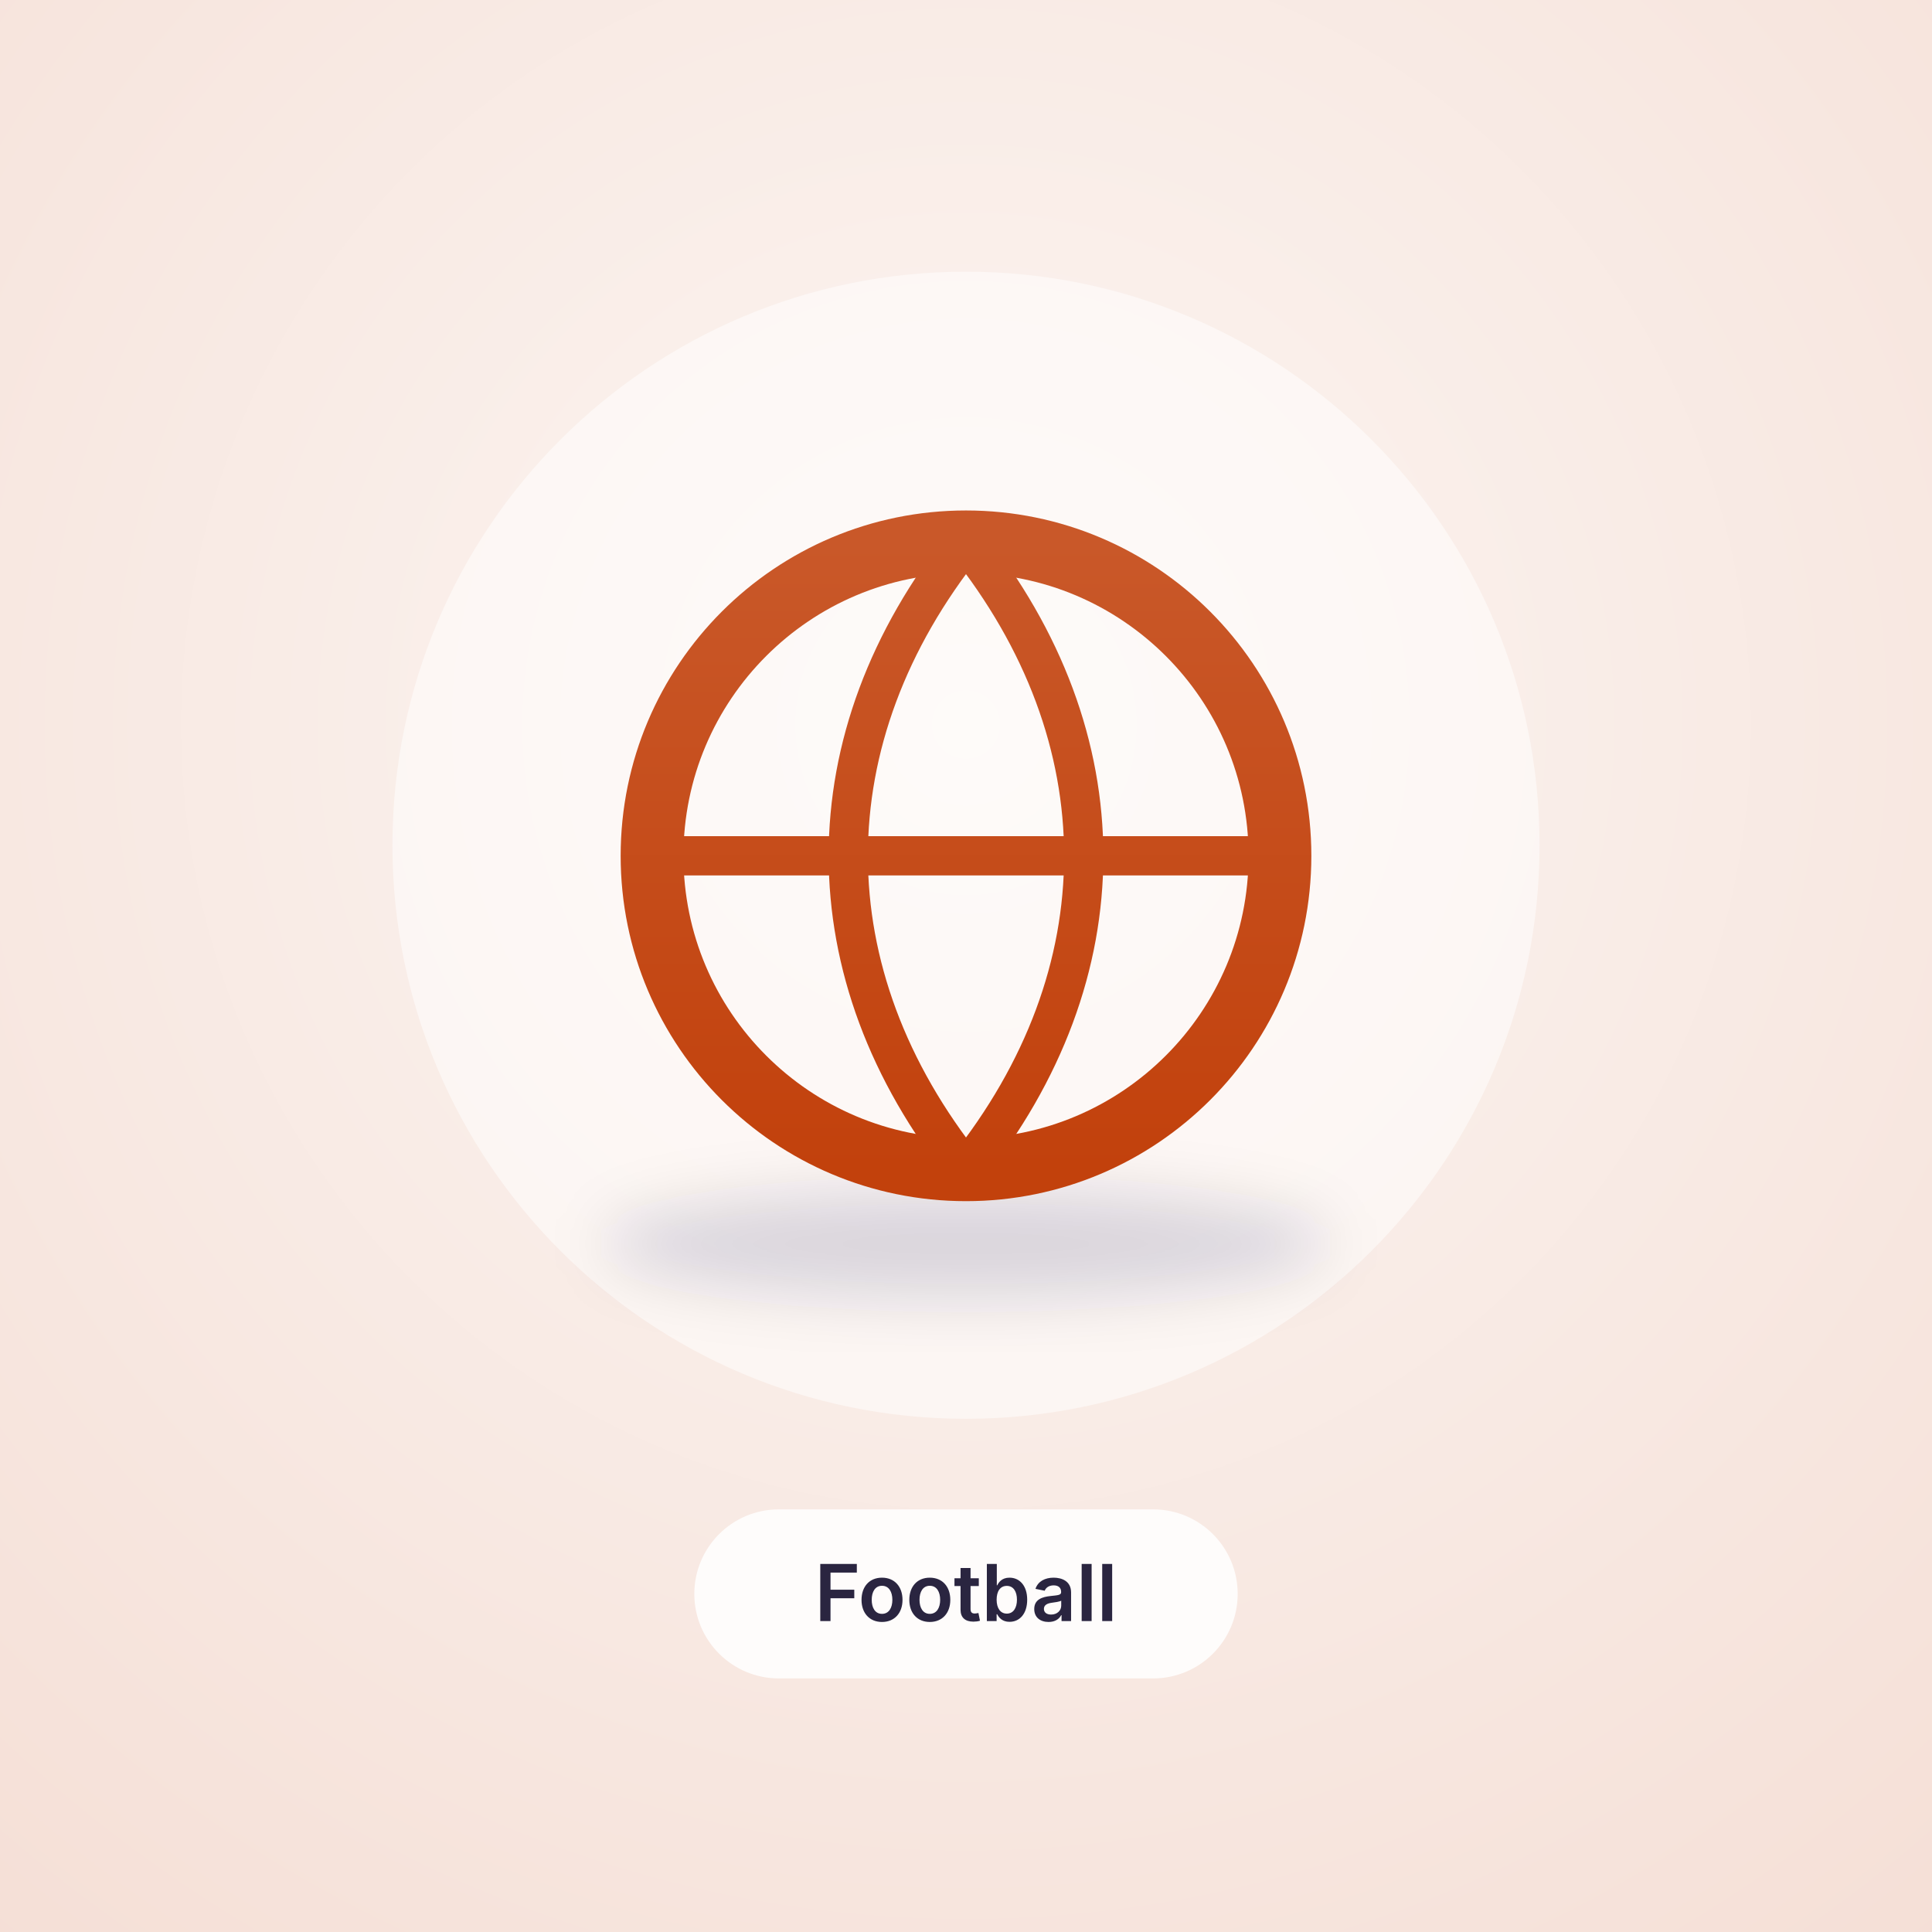
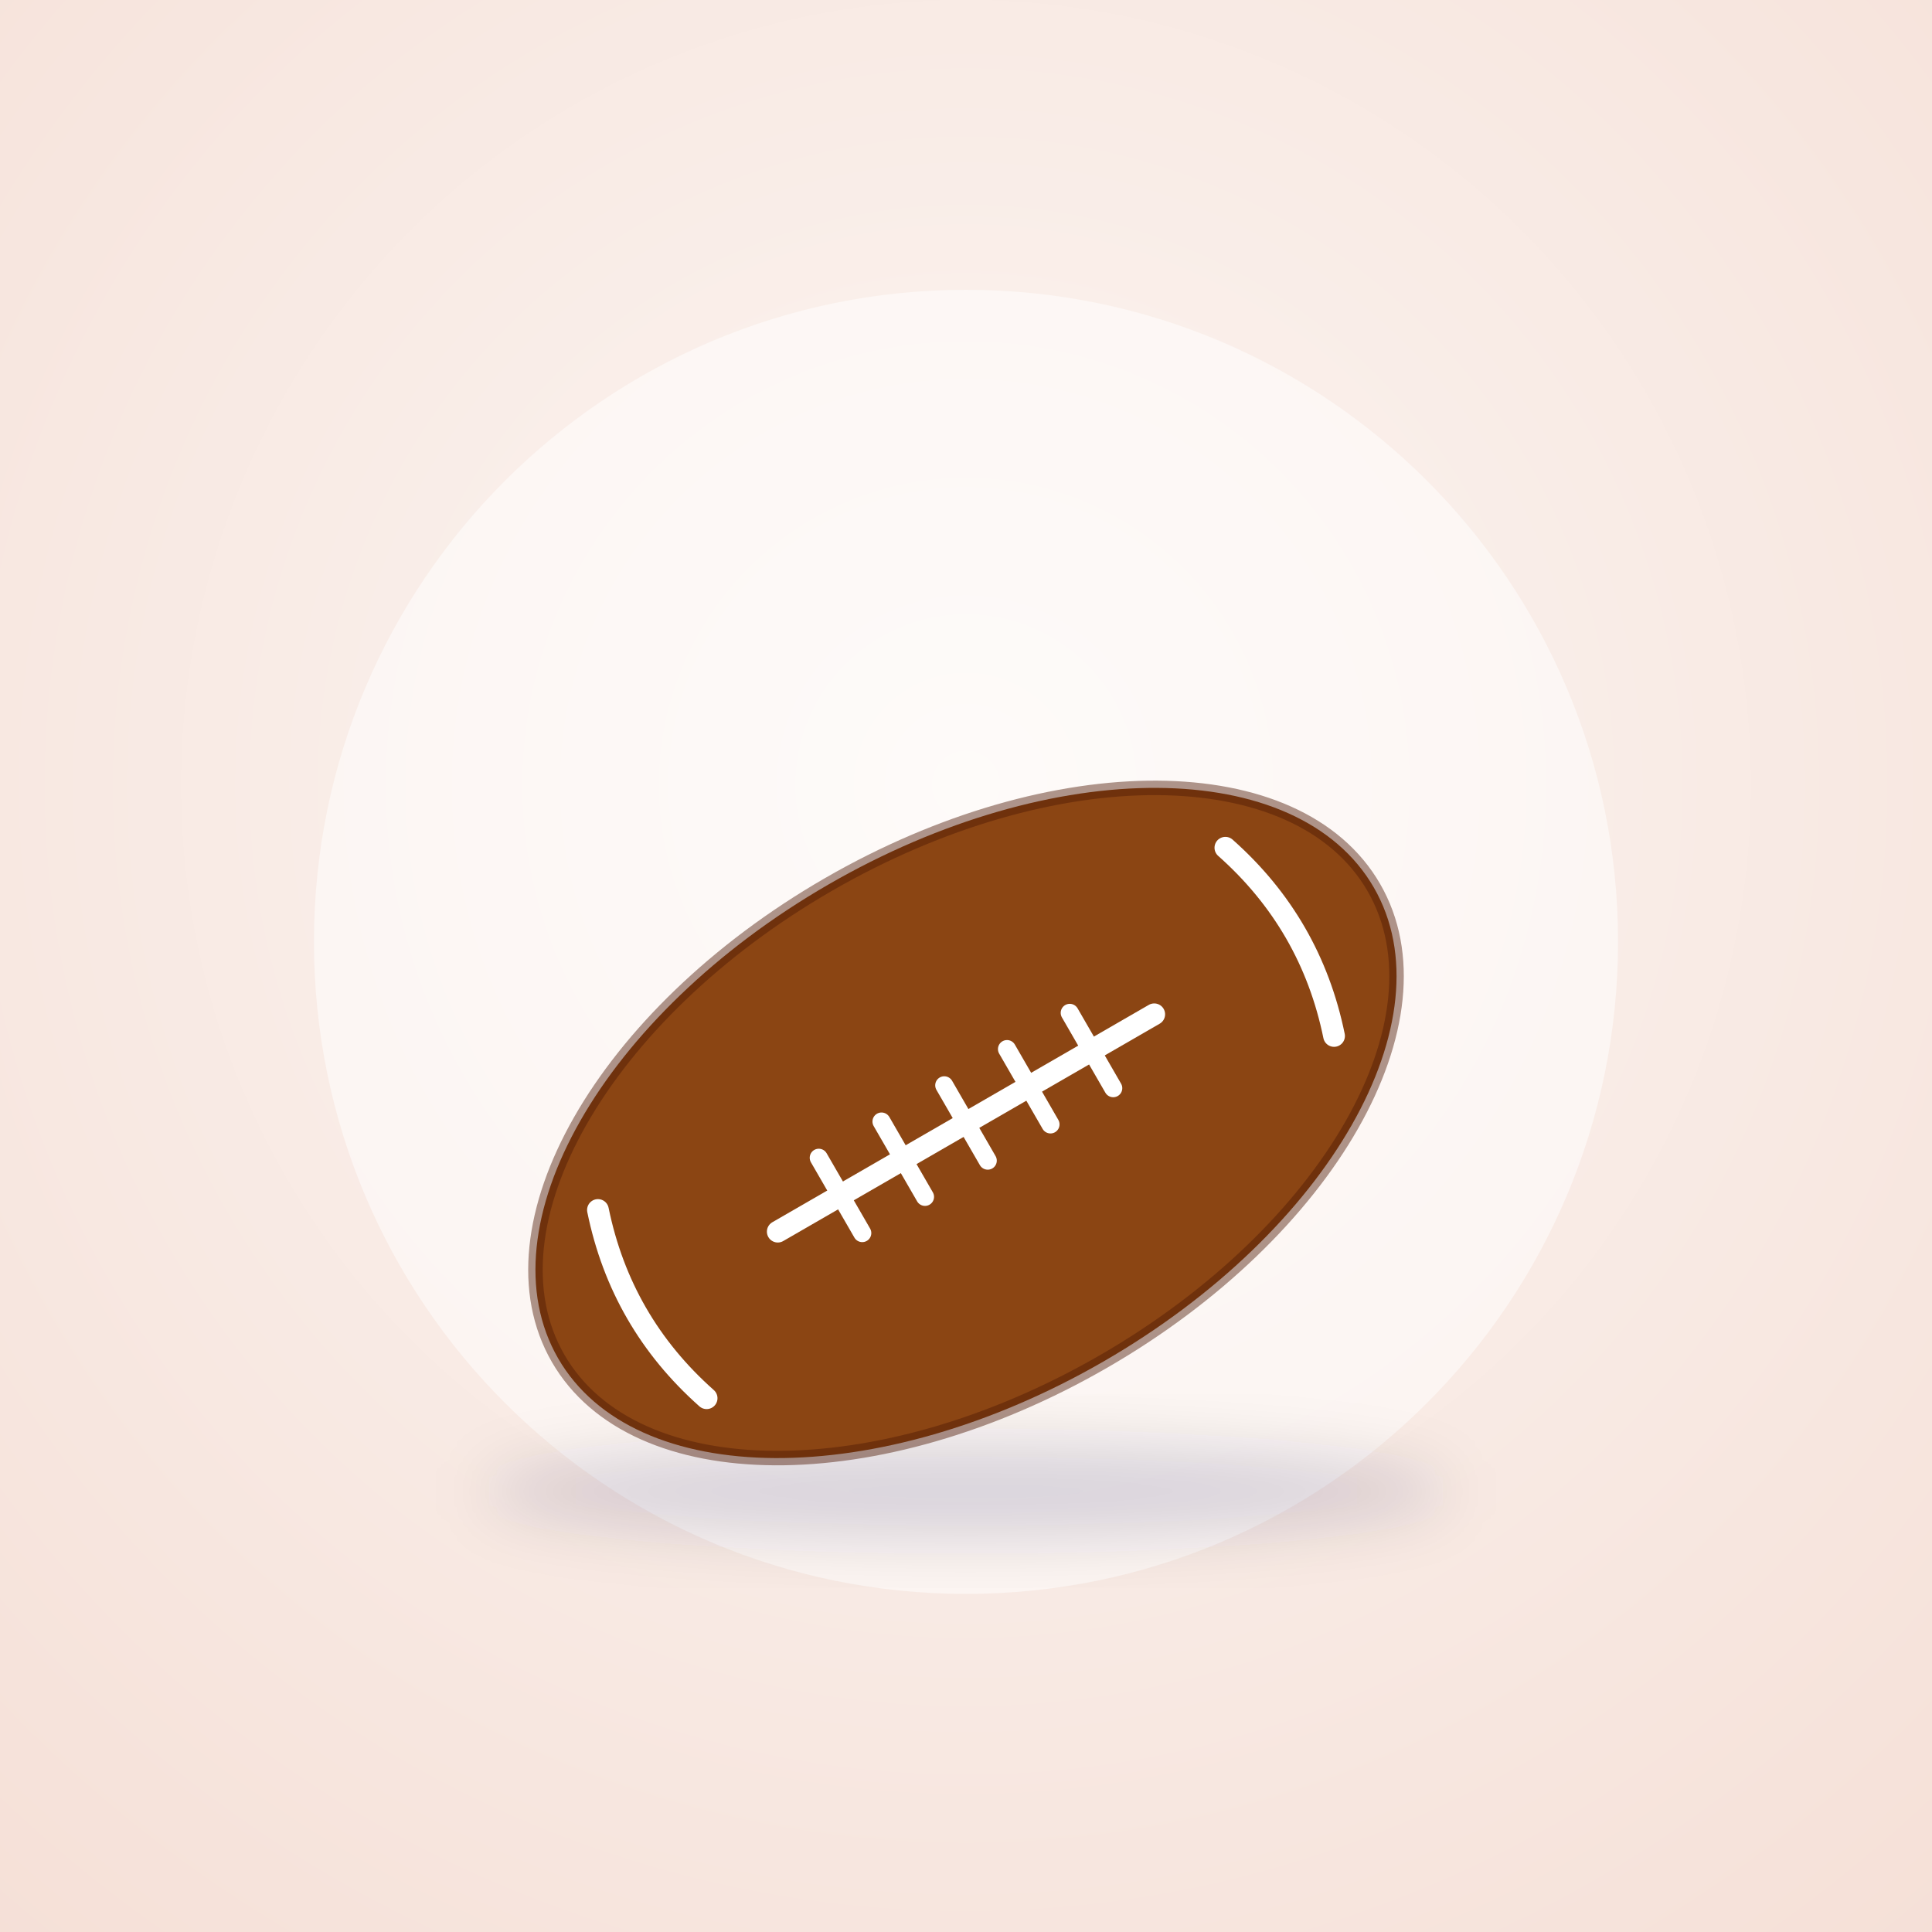
<svg xmlns="http://www.w3.org/2000/svg" viewBox="0 0 640 640" width="640" height="640" role="img" aria-label="Football">
  <defs>
-     <radialGradient id="t-football-bg" cx="320" cy="240" r="520" gradientUnits="userSpaceOnUse">
+     <radialGradient id="t-football-bg" cx="320" cy="260" r="520" gradientUnits="userSpaceOnUse">
      <stop offset="0" stop-color="#fcf6f3" />
      <stop offset="1" stop-color="#f5dfd6" />
    </radialGradient>
-     <linearGradient id="t-football-ink" x1="0" y1="0" x2="0" y2="1">
-       <stop offset="0" stop-color="#c95829" />
-       <stop offset="1" stop-color="#c2410c" />
-     </linearGradient>
    <filter id="t-football-blur" x="-50%" y="-50%" width="200%" height="200%">
      <feGaussianBlur stdDeviation="10" />
    </filter>
  </defs>
  <rect width="640" height="640" fill="url(#t-football-bg)" />
-   <circle cx="320" cy="280" r="190" fill="#fff" fill-opacity=".5" />
-   <ellipse cx="320" cy="412" rx="120" ry="18" fill="#1e1b4b" fill-opacity=".14" filter="url(#t-football-blur)" />
-   <g transform="translate(320 290) scale(1.3) translate(-320 -275)">
-     <circle cx="320" cy="270" r="80" fill="none" stroke="url(#t-football-ink)" stroke-width="16" />
-     <path d="M240 270h160M320 190c-40 50-40 110 0 160M320 190c40 50 40 110 0 160" stroke="url(#t-football-ink)" stroke-width="10" fill="none" />
+   <circle cx="320" cy="312" r="216" fill="#fff" fill-opacity=".5" />
+   <ellipse cx="320" cy="494" rx="160" ry="16" fill="#1e1b4b" fill-opacity=".14" filter="url(#t-football-blur)" />
+   <g transform="translate(320 318) scale(1.2) translate(-320 -295)" stroke="#4e1a05" stroke-width="4" stroke-linejoin="round" stroke-opacity=".45">
+     <g transform="translate(320 340) rotate(-30)">
+       <ellipse cx="0" cy="0" rx="130" ry="76" fill="#8b4513" />
+       <path d="M-60 0H60" fill="none" stroke="#ffffff" stroke-width="6" stroke-linecap="round" stroke-linejoin="round" stroke-opacity="1" />
+       <path d="M-40-12V12M-20-12V12M0-12V12M20-12V12M40-12V12" fill="none" stroke="#ffffff" stroke-width="5" stroke-linecap="round" stroke-linejoin="round" stroke-opacity="1" />
+       <path d="M-100-30Q-110 0-100 30M100-30Q110 0 100 30" fill="none" stroke="#ffffff" stroke-width="6" stroke-linecap="round" stroke-linejoin="round" stroke-opacity="1" />
+     </g>
  </g>
-   <rect x="230" y="500" width="180" height="56" rx="28" fill="#fff" fill-opacity=".85" />
-   <text x="320" y="537" text-anchor="middle" font-family="system-ui, -apple-system, Segoe UI, sans-serif" font-size="26" font-weight="600" fill="#2a2540">Football</text>
</svg>
